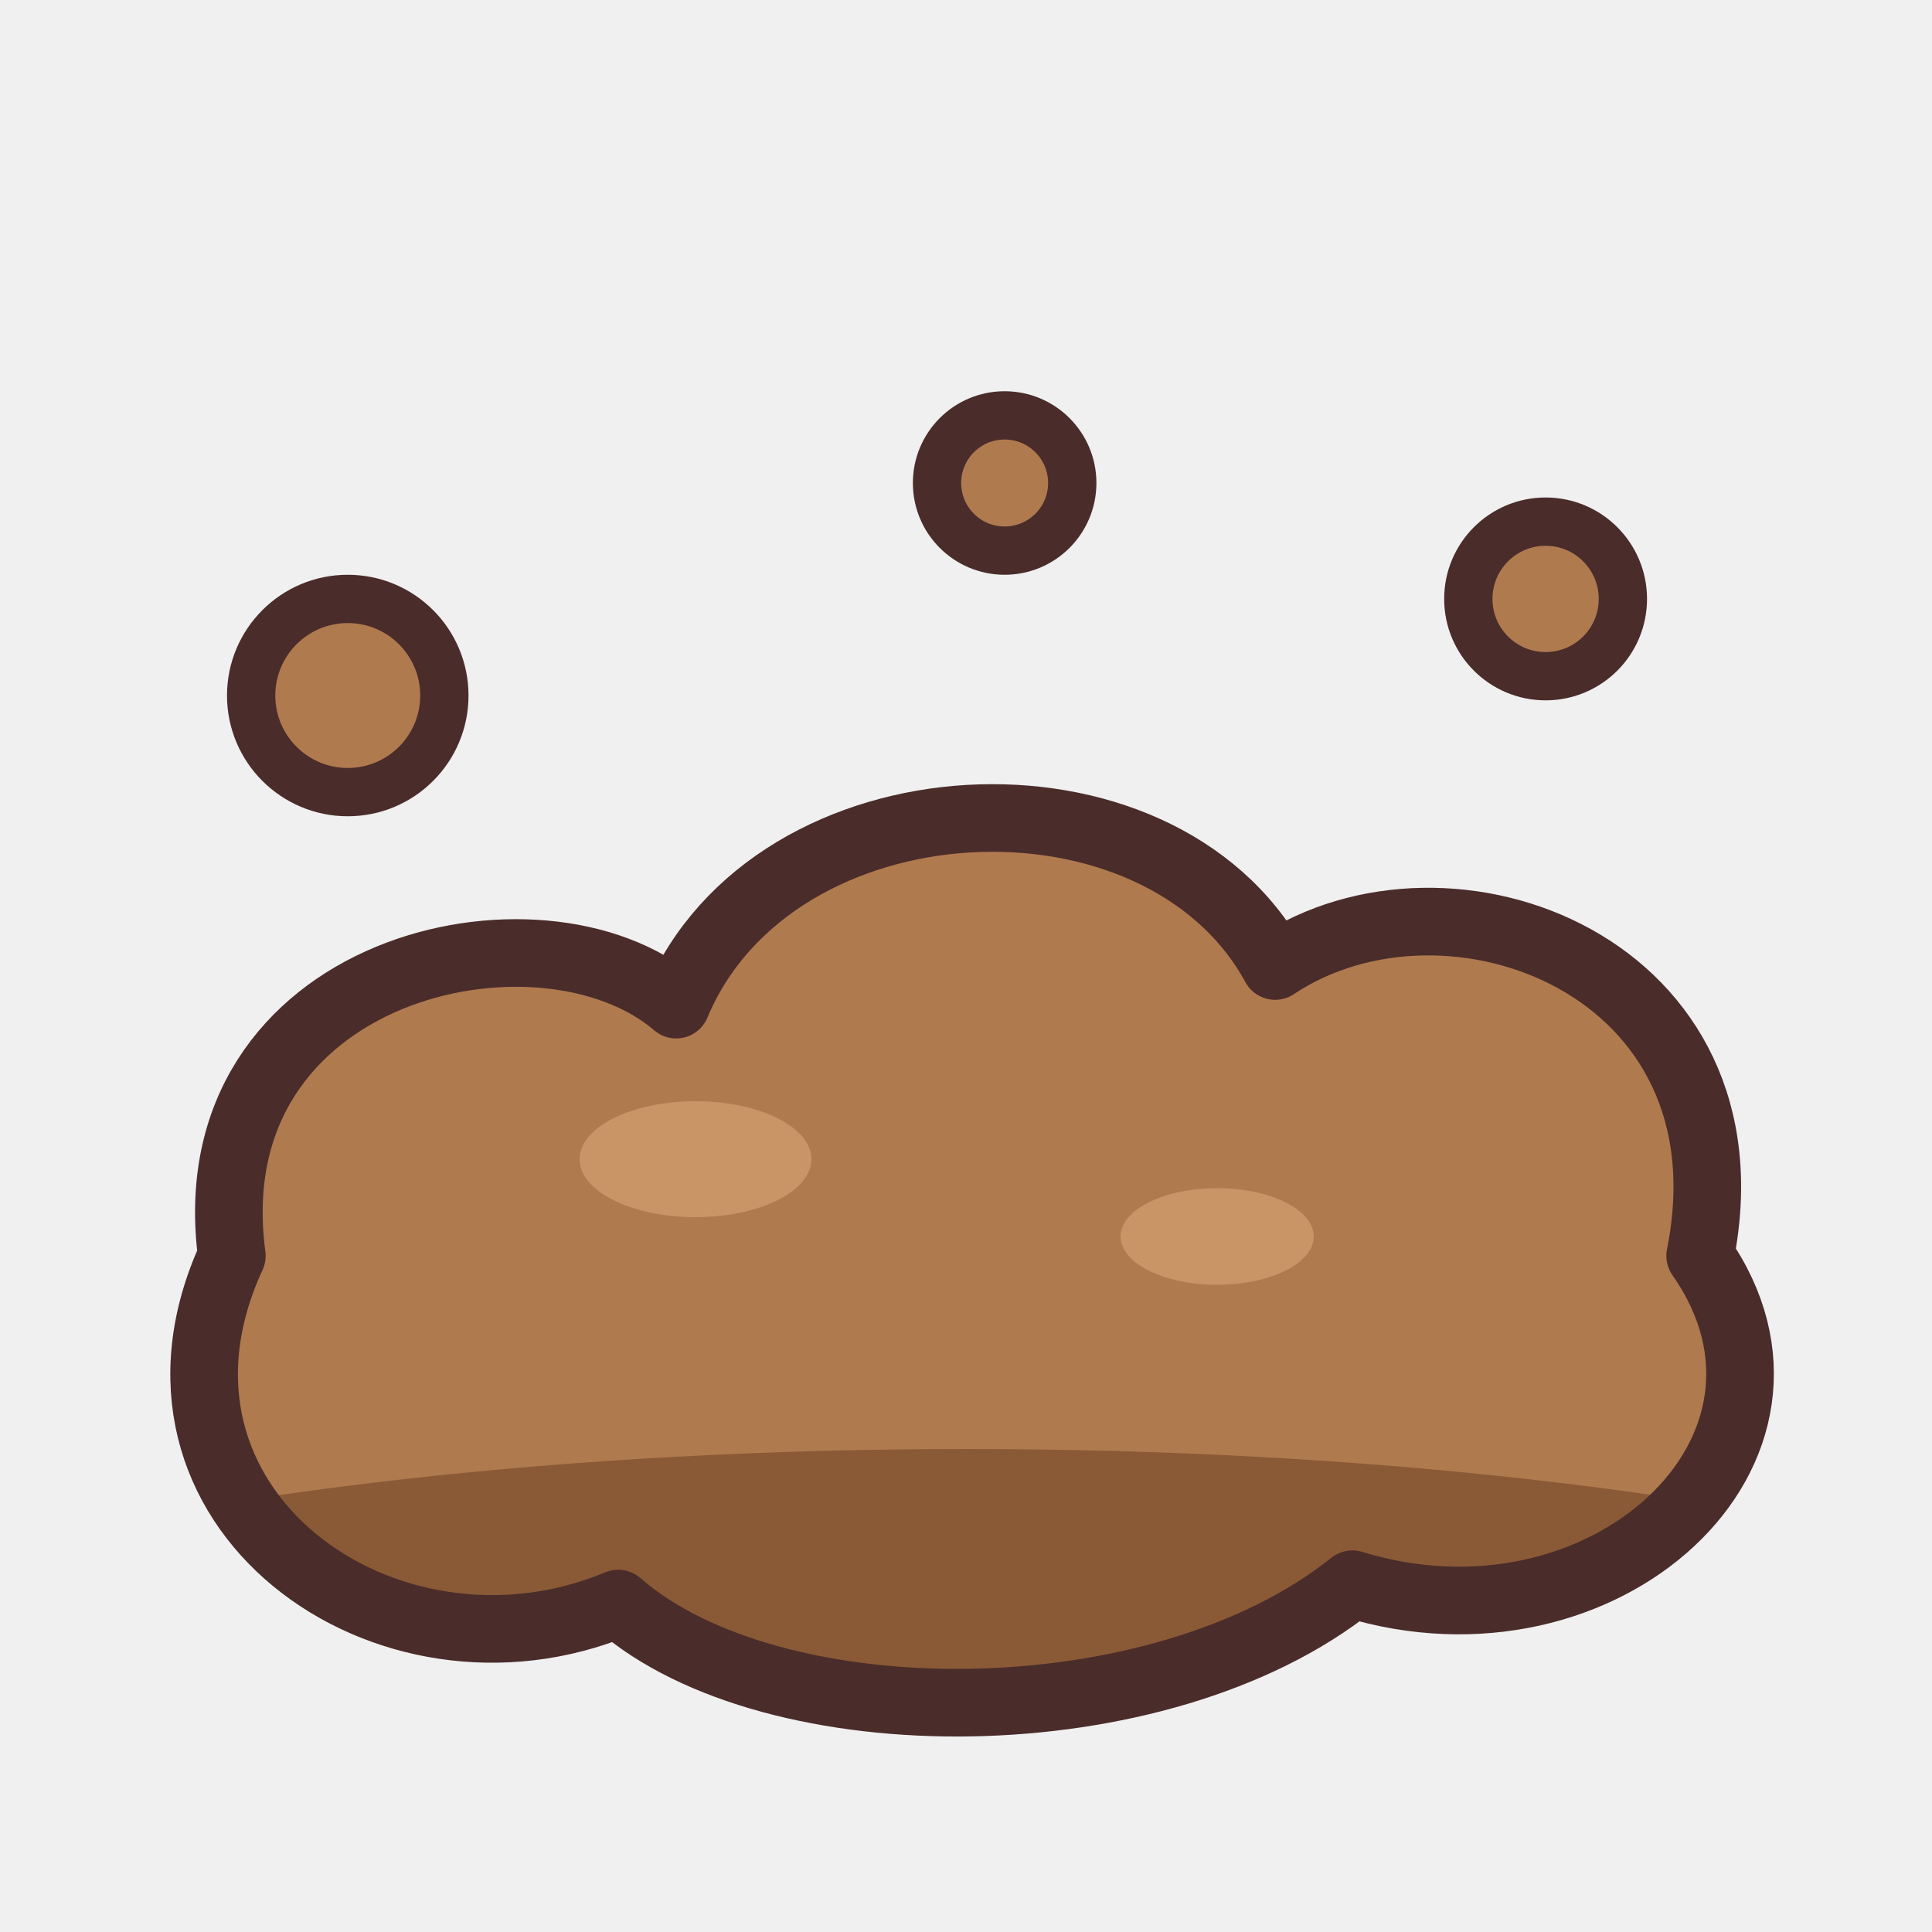
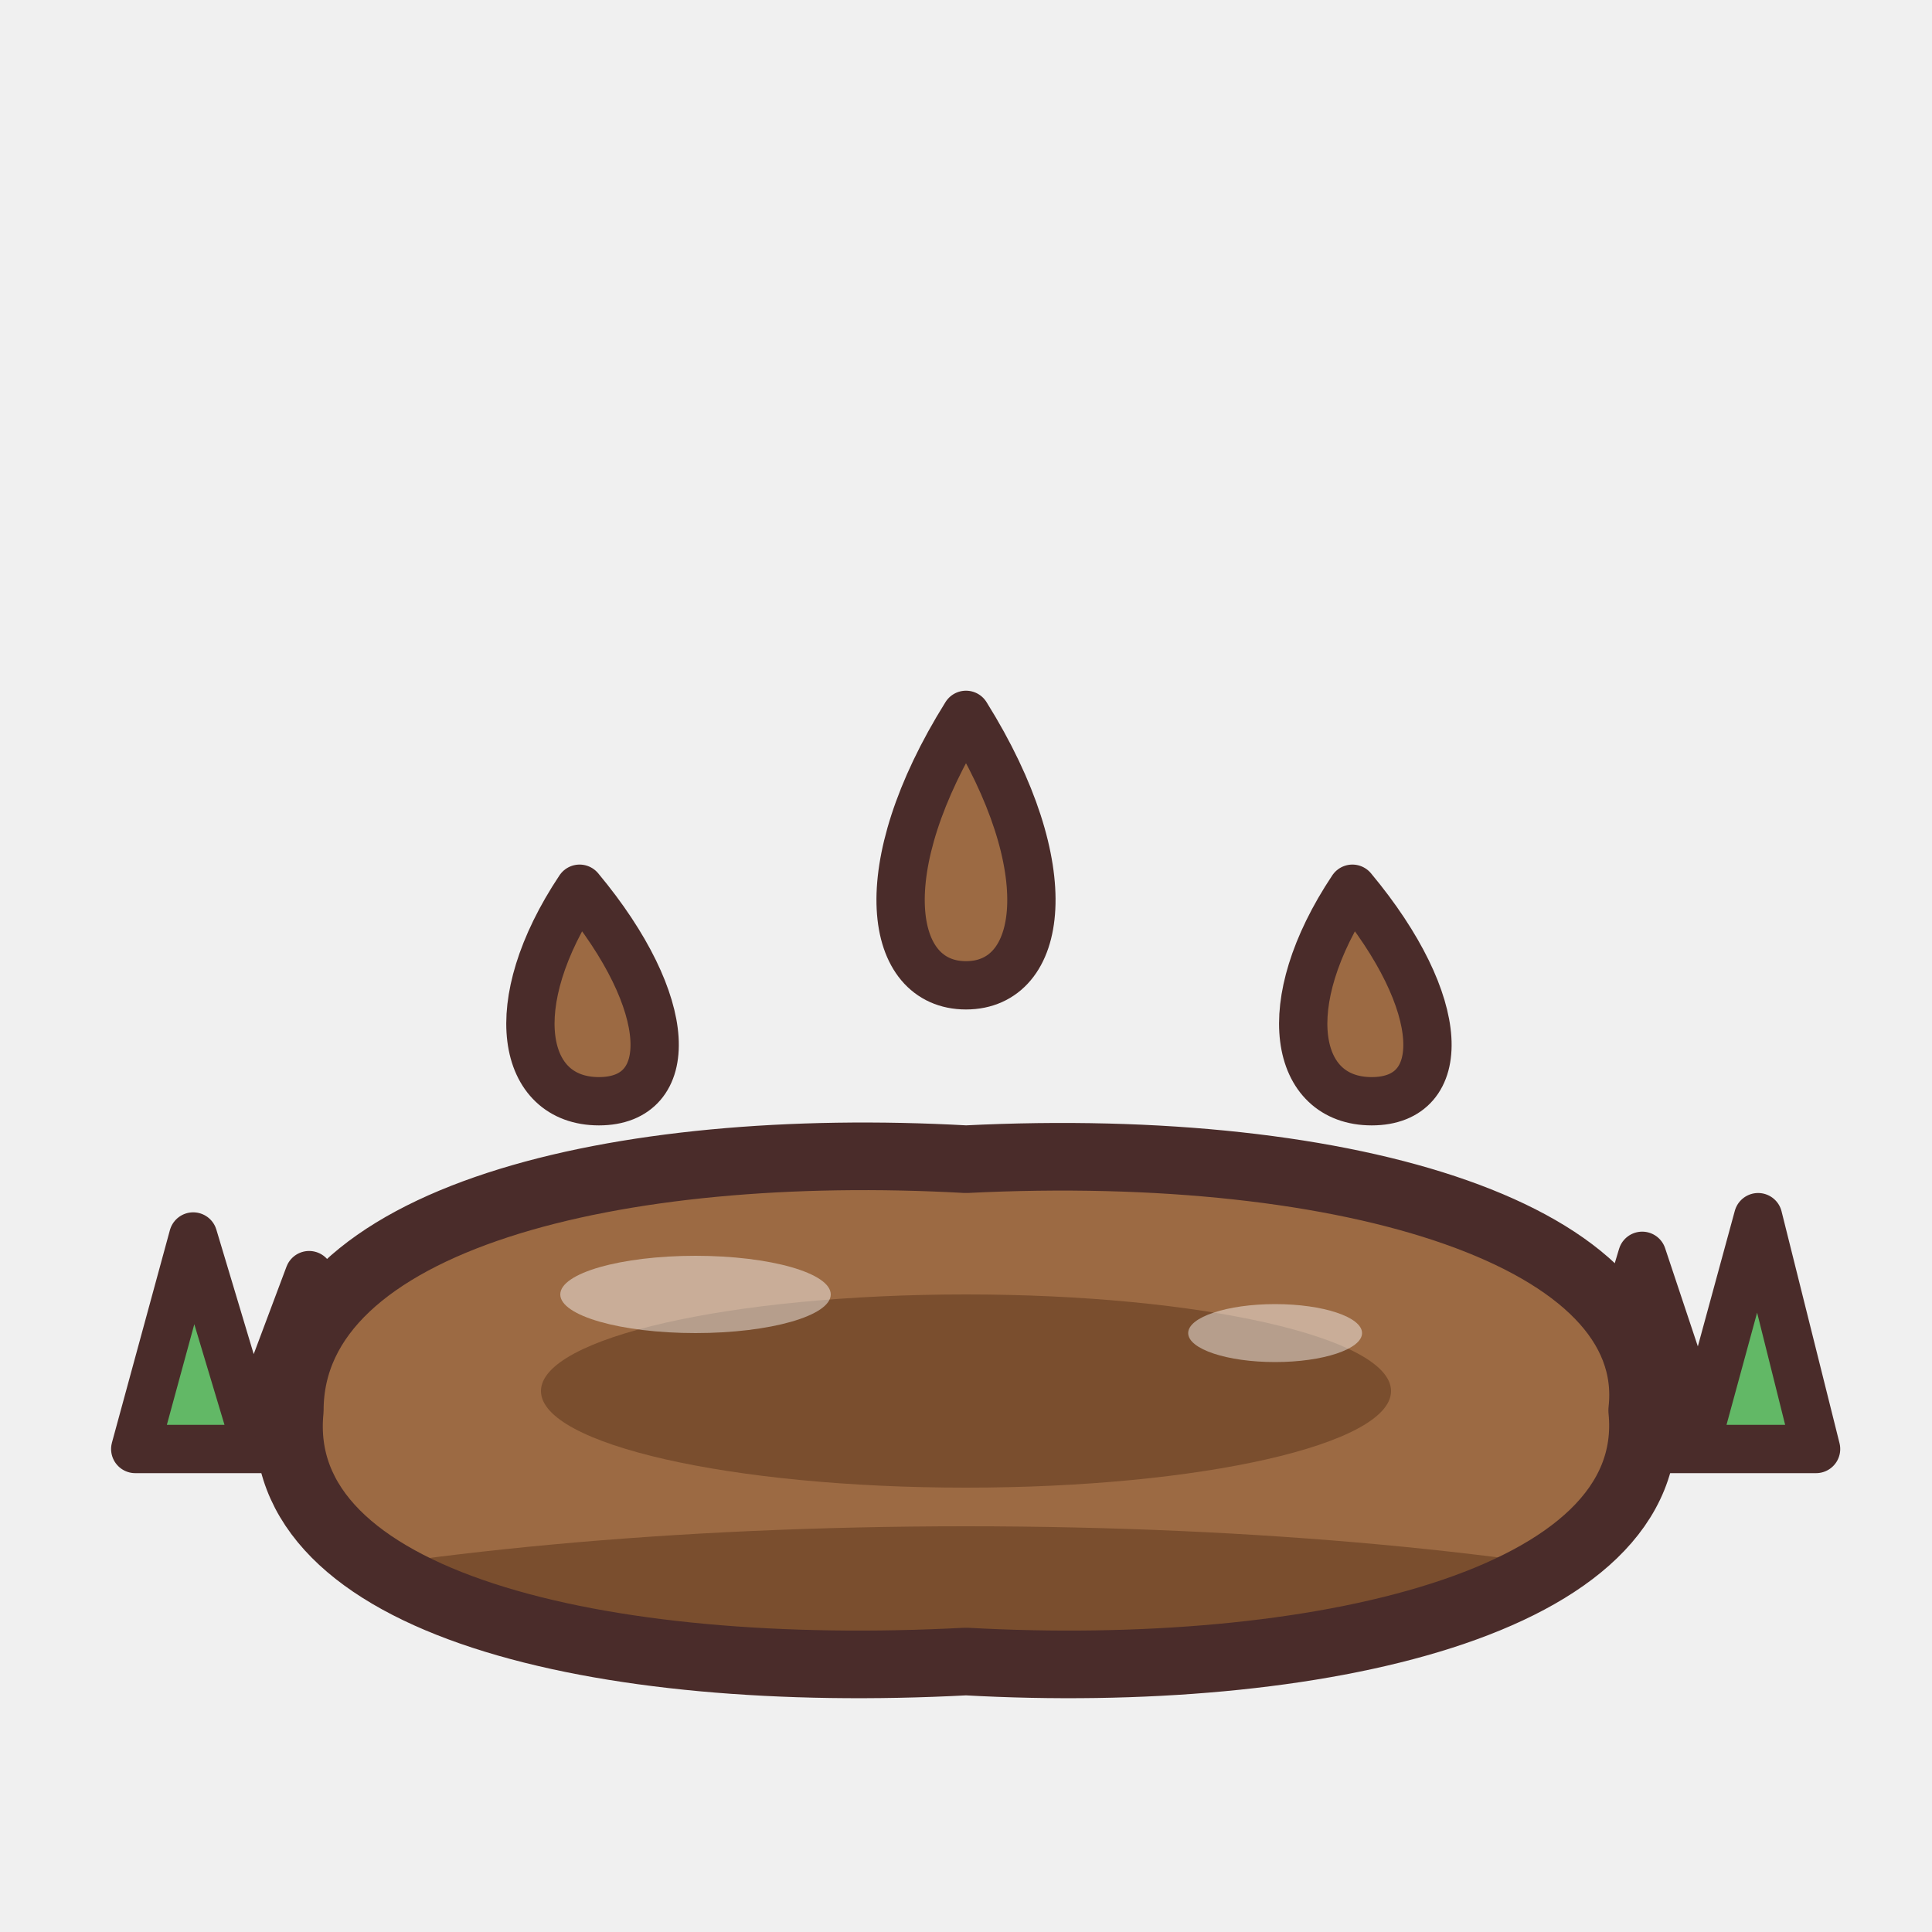
<svg xmlns="http://www.w3.org/2000/svg" viewBox="0 0 200 200">
-   <clipPath id="k347">
-     <path d="M24 130 C20 100 56 92 70 104 C80 80 120 78 132 100 C150 88 182 100 176 130 C190 150 166 172 140 164 C120 180 80 180 64 166 C40 176 12 156 24 130Z" />
+   <g stroke="#4A2C2A" stroke-width="5" stroke-linejoin="round" stroke-linecap="round">
+     <path d="M14 150 L20 128 L26 148 L32 132 L36 150Z" fill="#62B866" />
+     <path d="M164 150 L170 130 L176 148 L182 126 L188 150Z" fill="#62B866" />
+   </g>
+   <clipPath id="puddle">
+     <path d="M30 146 C30 126 64 118 100 120 C140 118 172 128 170 146 C172 166 136 174 100 172 C62 174 28 166 30 146Z" />
  </clipPath>
-   <path d="M24 130 C20 100 56 92 70 104 C80 80 120 78 132 100 C150 88 182 100 176 130 C190 150 166 172 140 164 C120 180 80 180 64 166 C40 176 12 156 24 130Z" fill="#B07A4F" />
-   <g clip-path="url(#k347)">
-     <ellipse cx="100" cy="190" rx="150" ry="40" fill="#8A5A36" />
-     <path d="M60 120 a12 6 0 1 0 24 0 a12 6 0 1 0 -24 0ZM116 128 a10 5 0 1 0 20 0 a10 5 0 1 0 -20 0Z" fill="#C99566" opacity="1" />
+   <path d="M30 146 C30 126 64 118 100 120 C140 118 172 128 170 146 C172 166 136 174 100 172 C62 174 28 166 30 146Z" fill="#9C6A43" />
+   <g clip-path="url(#puddle)">
+     <ellipse cx="100" cy="182" rx="110" ry="24" fill="#7A4E2E" />
+     <ellipse cx="100" cy="144" rx="44" ry="10" fill="#7A4E2E" />
+     <ellipse cx="72" cy="134" rx="14" ry="4" fill="#fff" opacity=".45" />
+     <ellipse cx="132" cy="138" rx="9" ry="3" fill="#fff" opacity=".45" />
  </g>
-   <path d="M24 130 C20 100 56 92 70 104 C80 80 120 78 132 100 C150 88 182 100 176 130 C190 150 166 172 140 164 C120 180 80 180 64 166 C40 176 12 156 24 130Z" fill="none" stroke="#4A2C2A" stroke-width="7" stroke-linejoin="round" />
-   <clipPath id="k348">
-     <path d="M26 72 a10 10 0 1 0 20 0 a10 10 0 1 0 -20 0Z" />
-   </clipPath>
-   <path d="M26 72 a10 10 0 1 0 20 0 a10 10 0 1 0 -20 0Z" fill="#B07A4F" />
-   <path d="M26 72 a10 10 0 1 0 20 0 a10 10 0 1 0 -20 0Z" fill="none" stroke="#4A2C2A" stroke-width="5" stroke-linejoin="round" />
-   <clipPath id="k349">
-     <path d="M152 62 a8 8 0 1 0 16 0 a8 8 0 1 0 -16 0Z" />
-   </clipPath>
-   <path d="M152 62 a8 8 0 1 0 16 0 a8 8 0 1 0 -16 0Z" fill="#B07A4F" />
-   <path d="M152 62 a8 8 0 1 0 16 0 a8 8 0 1 0 -16 0Z" fill="none" stroke="#4A2C2A" stroke-width="5" stroke-linejoin="round" />
-   <clipPath id="k350">
-     <path d="M97 50 a7 7 0 1 0 14 0 a7 7 0 1 0 -14 0Z" />
-   </clipPath>
-   <path d="M97 50 a7 7 0 1 0 14 0 a7 7 0 1 0 -14 0Z" fill="#B07A4F" />
-   <path d="M97 50 a7 7 0 1 0 14 0 a7 7 0 1 0 -14 0Z" fill="none" stroke="#4A2C2A" stroke-width="5" stroke-linejoin="round" />
+   <path d="M30 146 C30 126 64 118 100 120 C140 118 172 128 170 146 C172 166 136 174 100 172 C62 174 28 166 30 146Z" fill="none" stroke="#4A2C2A" stroke-width="7" stroke-linejoin="round" />
+   <g fill="#9C6A43" stroke="#4A2C2A" stroke-width="5" stroke-linejoin="round">
+     <path d="M60 92 C52 104 54 114 62 114 C70 114 70 104 60 92Z" />
+     <path d="M100 74 C90 90 92 102 100 102 C108 102 110 90 100 74Z" />
+     <path d="M140 92 C132 104 134 114 142 114 C150 114 150 104 140 92Z" />
+   </g>
</svg>
